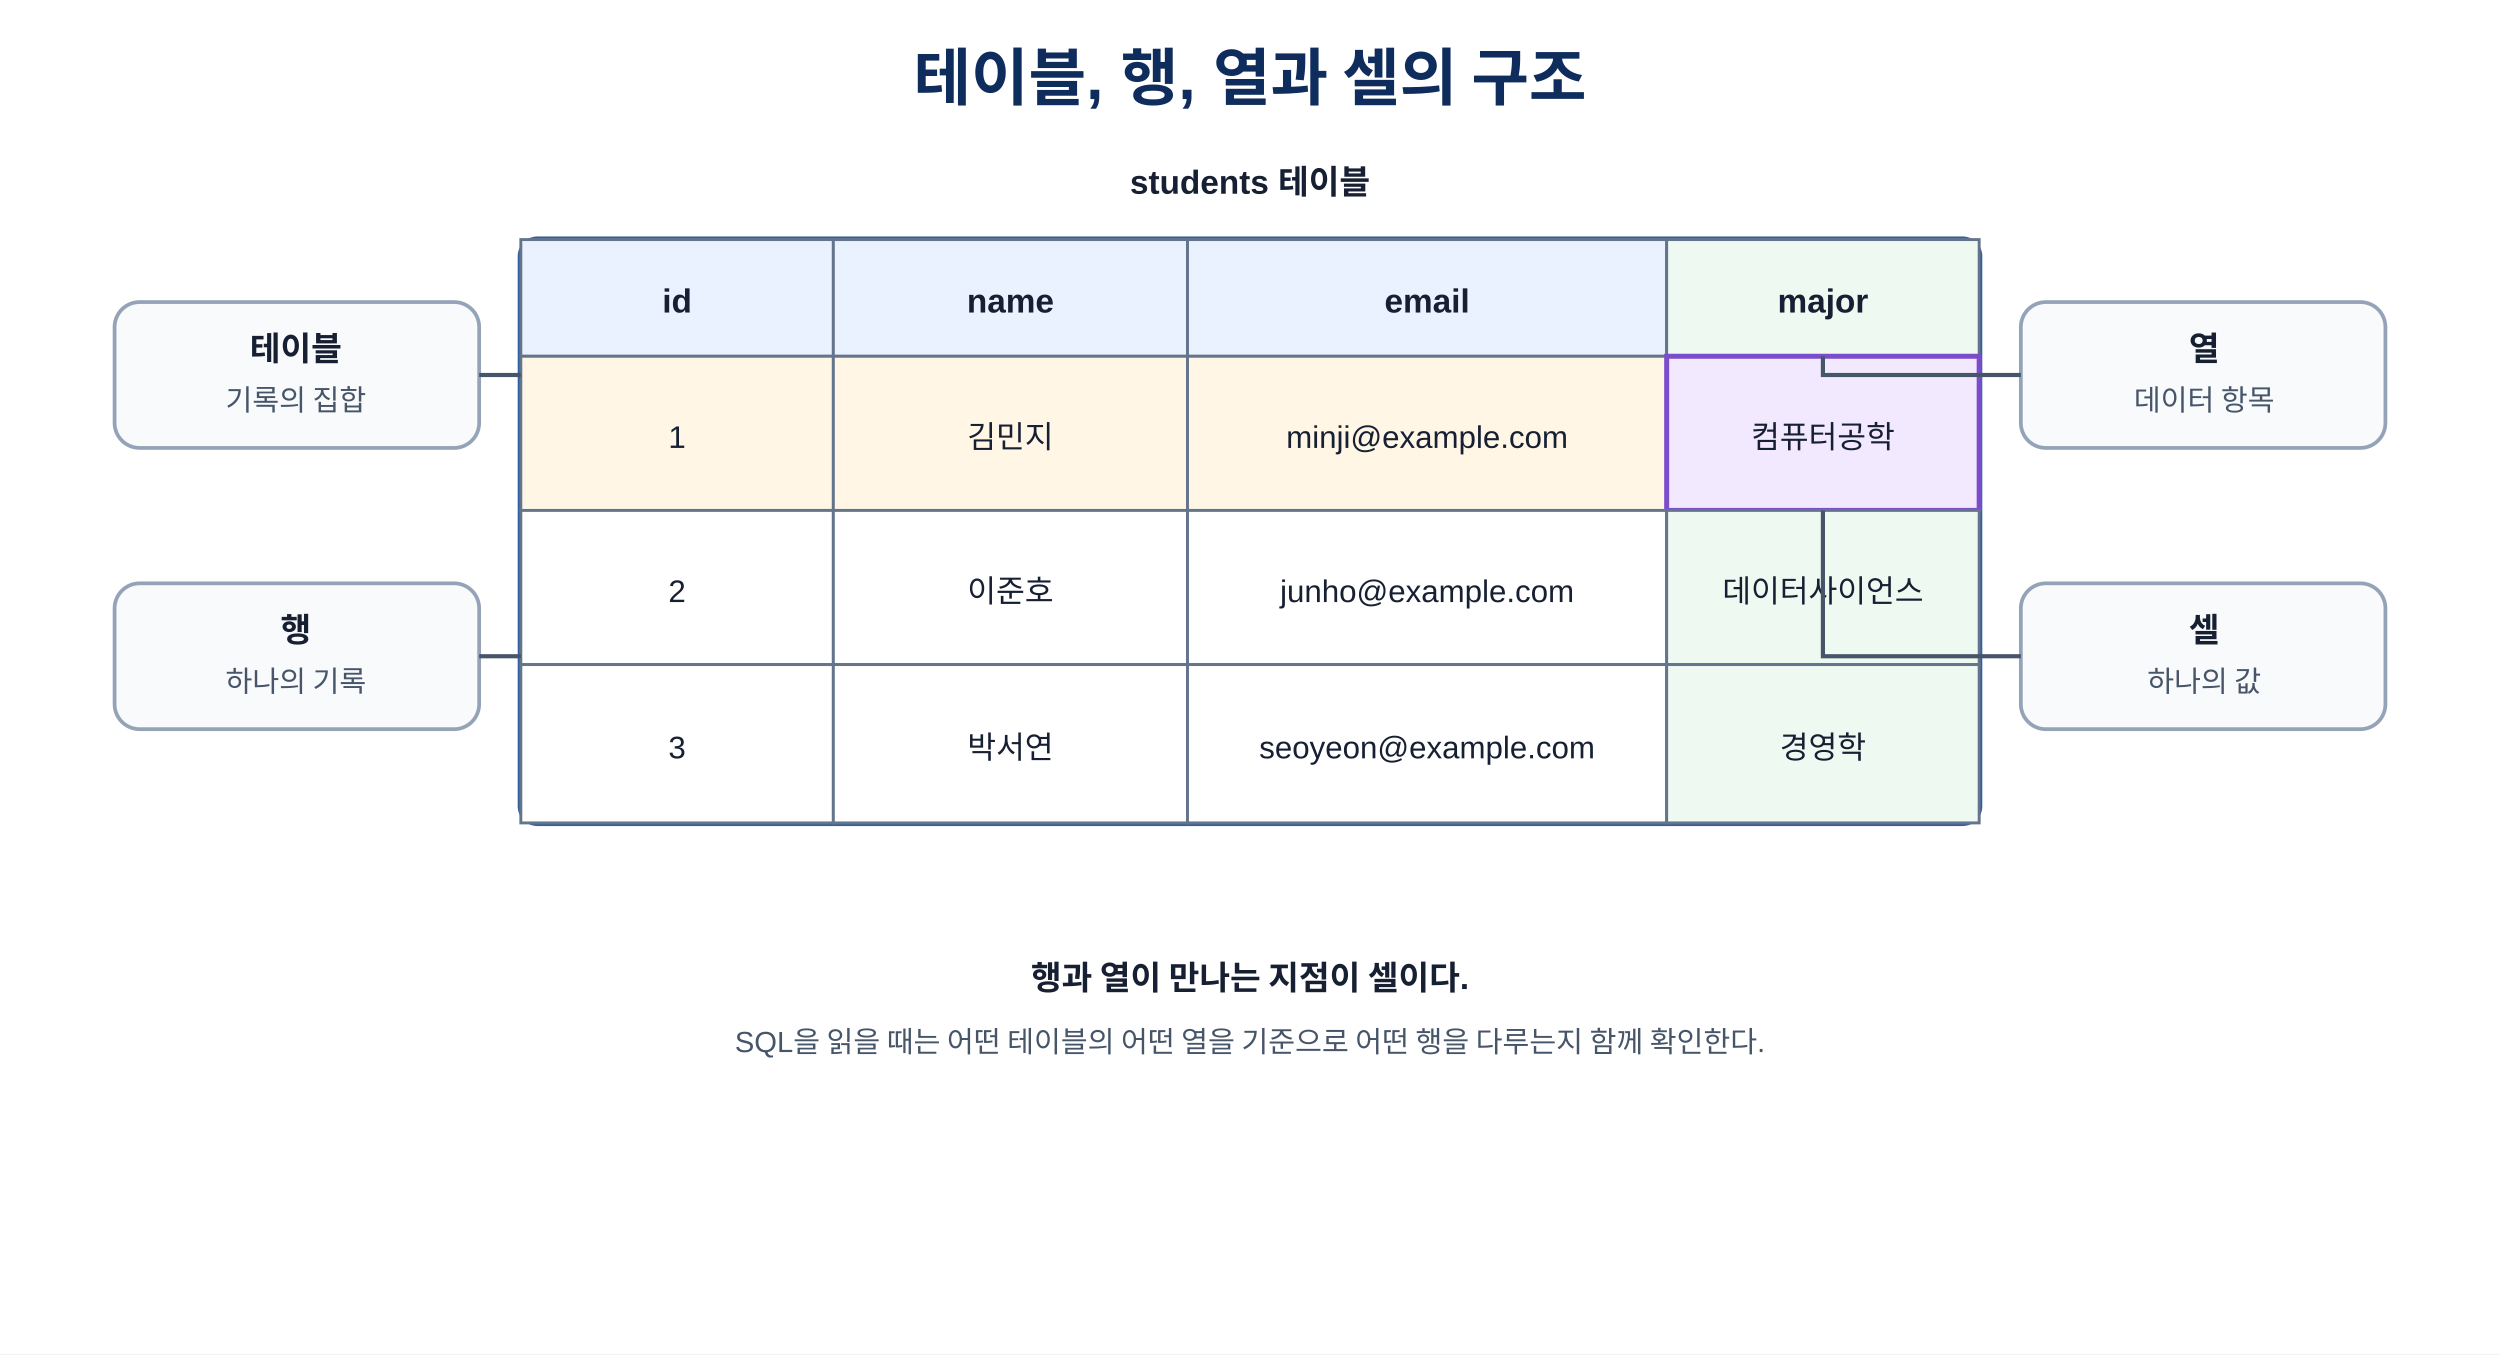
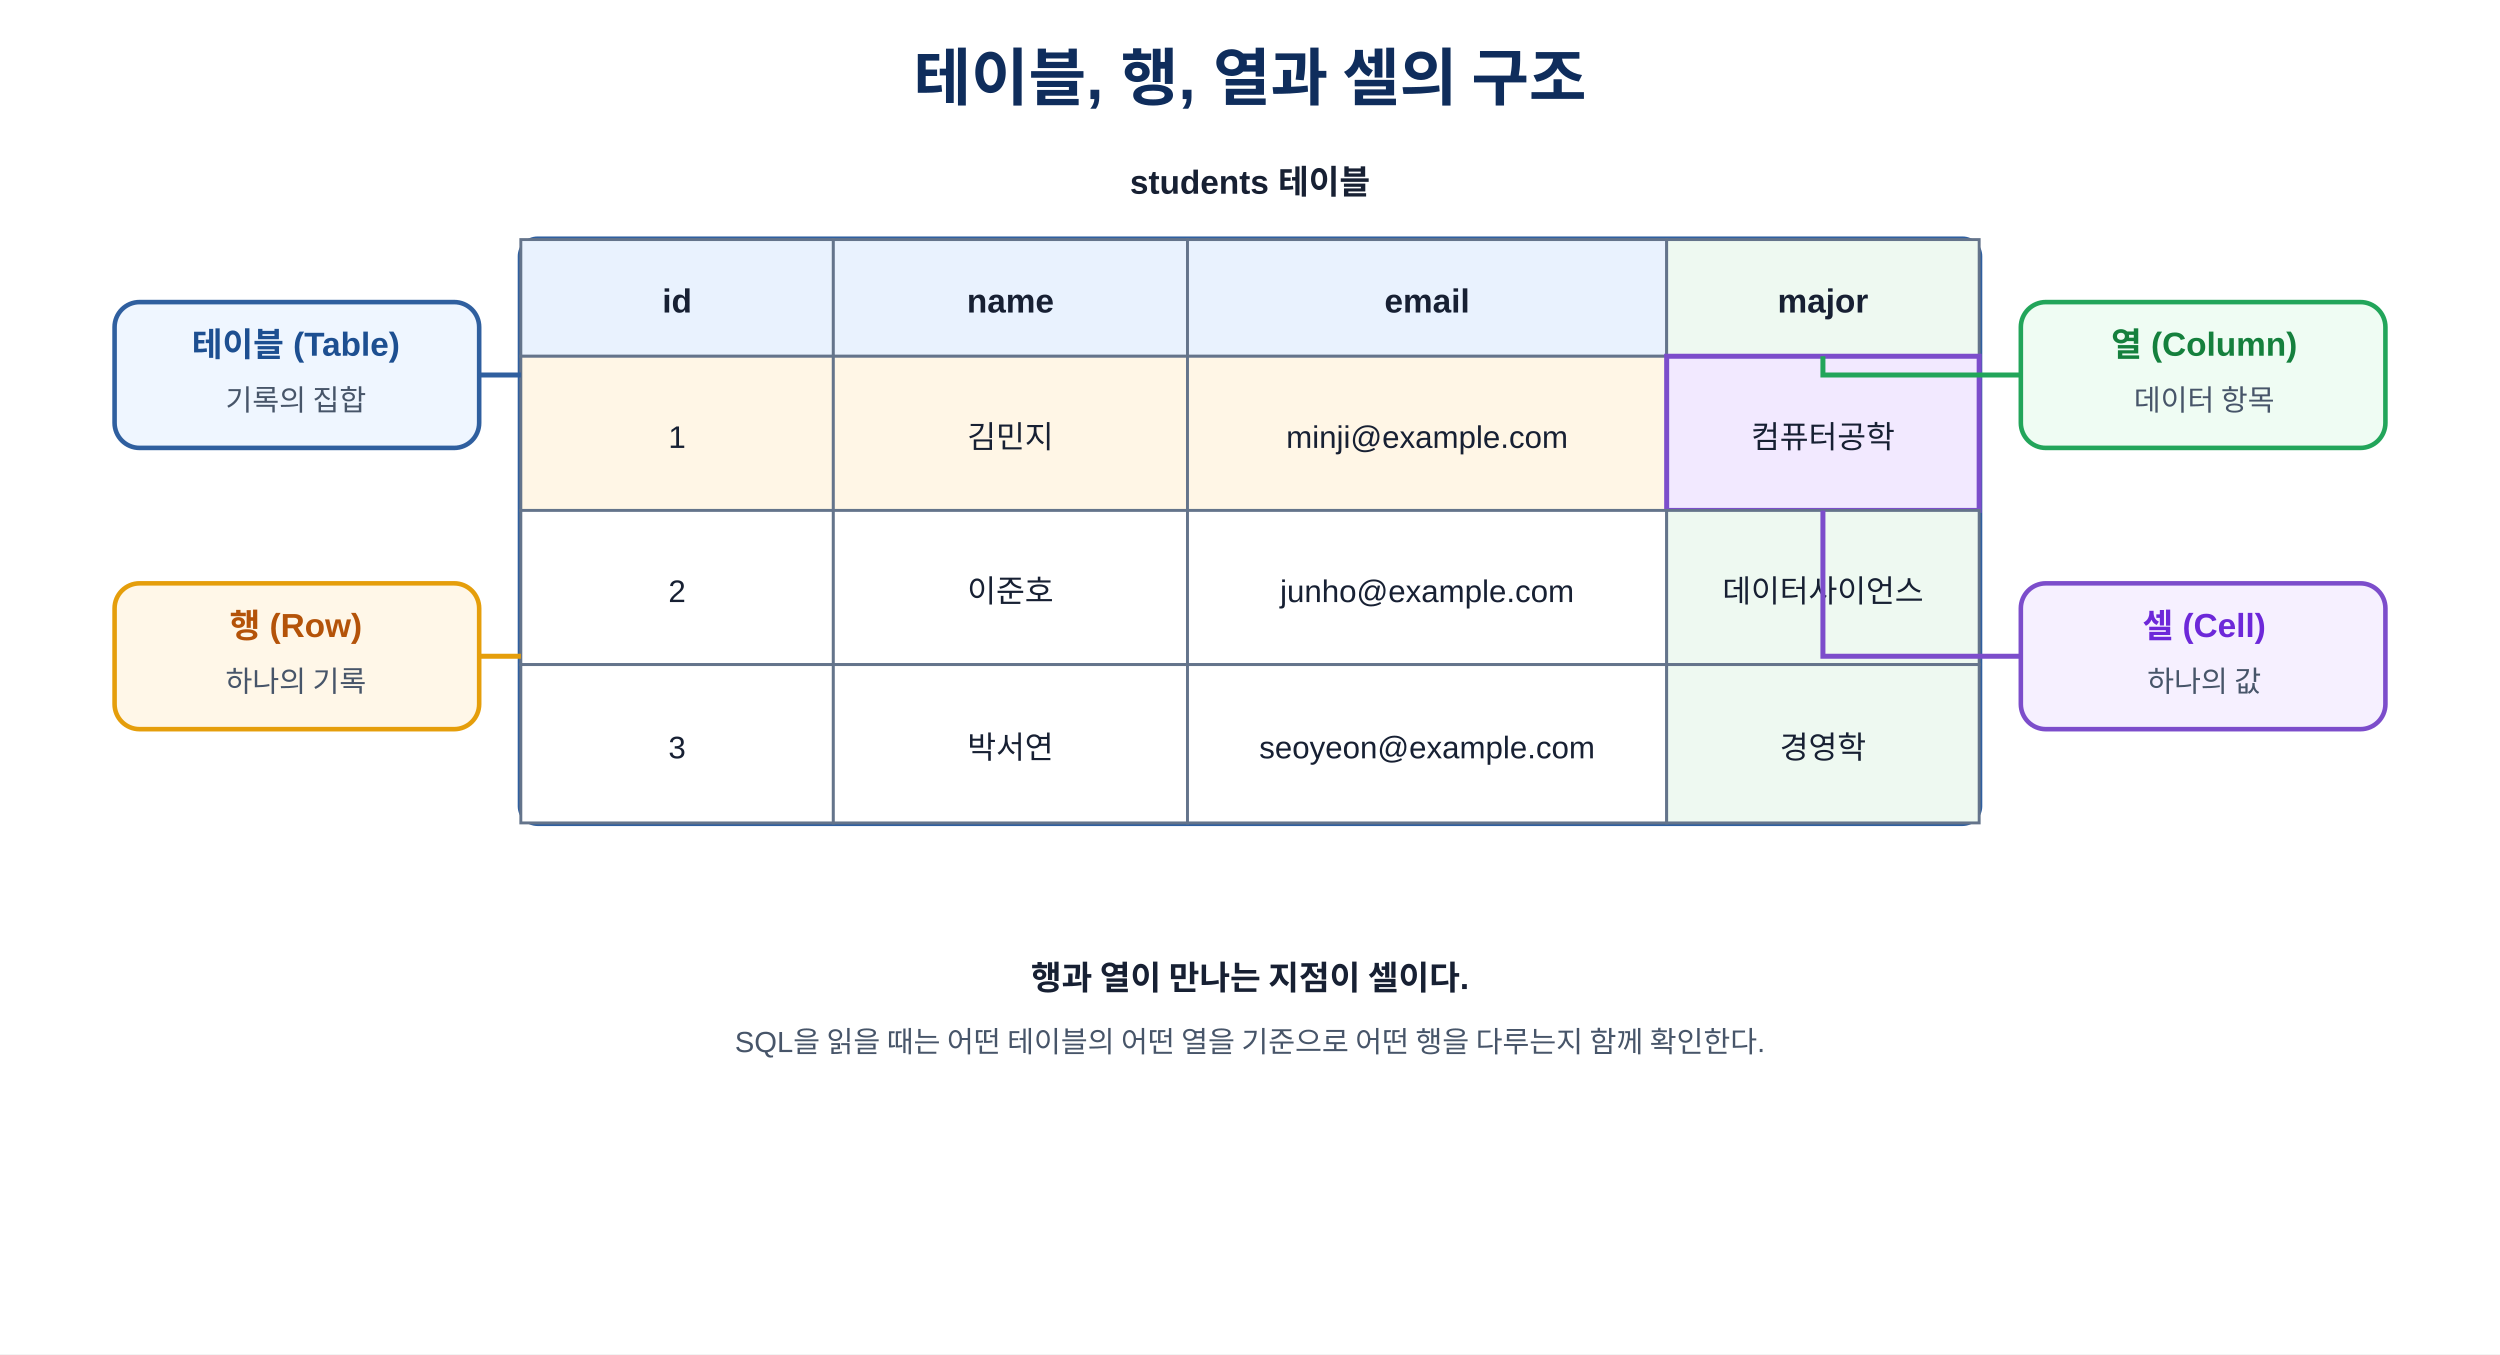
<svg xmlns="http://www.w3.org/2000/svg" width="100%" viewBox="0 0 1200 650" role="img" aria-labelledby="title desc">
  <style>
    text{font-family:"Malgun Gothic","Apple SD Gothic Neo","Noto Sans KR",Arial,sans-serif;fill:#172033}
    .title{font-size:30px;font-weight:700;text-anchor:middle;fill:#0f2d5c}
    .label{font-size:16px;font-weight:700;text-anchor:middle}
    .hint{font-size:14px;text-anchor:middle;fill:#475569}
    .cell{fill:#fff;stroke:#64748b;stroke-width:1.4}
    .head{fill:#e9f2fe;font-weight:700}
    .row{fill:#fff6e6}
    .col{fill:#eef9f1}
    .hit{fill:#f2e9ff;stroke:#7c4dcb;stroke-width:2.4}
    .table-border{fill:none;stroke:#2f5f9f;stroke-width:3}
    .call{fill:#f8fafc;stroke:#94a3b8;stroke-width:1.8}
    .line{stroke:#475569;stroke-width:2;fill:none}
    .t{font-size:15px;text-anchor:middle}
    .th{font-size:16px;font-weight:700;text-anchor:middle}
+ 
+     .call-table{fill:#eff6ff;stroke:#2f5f9f;stroke-width:2.2}
+     .call-table-text{fill:#1d4f91}
+     .line-table{stroke:#2f5f9f;stroke-width:2.4;fill:none}
+ 
+     .call-row{fill:#fff7e8;stroke:#e59e0b;stroke-width:2.2}
+     .call-row-text{fill:#b45309}
+     .line-row{stroke:#e59e0b;stroke-width:2.4;fill:none}
+ 
+     .call-col{fill:#effcf3;stroke:#22a55a;stroke-width:2.2}
+     .call-col-text{fill:#15803d}
+     .line-col{stroke:#22a55a;stroke-width:2.4;fill:none}
+ 
+     .call-cell{fill:#f6f0ff;stroke:#7c4dcb;stroke-width:2.2}
+     .call-cell-text{fill:#6d28d9}
+     .line-cell{stroke:#7c4dcb;stroke-width:2.4;fill:none}
  </style>
  <rect width="1200" height="650" fill="#fff" />
  <text x="600" y="48" class="title">테이블, 행, 열과 셀의 구조</text>
  <text x="600" y="93" class="label">students 테이블</text>
  <rect x="250" y="115" width="700" height="280" class="table-border" rx="8" />
  <rect x="250" y="115" width="150" height="56" class="cell head" />
  <text x="325" y="150" class="th">id</text>
  <rect x="400" y="115" width="170" height="56" class="cell head" />
  <text x="485" y="150" class="th">name</text>
  <rect x="570" y="115" width="230" height="56" class="cell head" />
  <text x="685" y="150" class="th">email</text>
  <rect x="800" y="115" width="150" height="56" class="cell head col" />
  <text x="875" y="150" class="th">major</text>
  <rect x="250" y="171" width="150" height="74" class="cell row" />
  <text x="325" y="215" class="t">1</text>
  <rect x="400" y="171" width="170" height="74" class="cell row" />
  <text x="485" y="215" class="t">김민지</text>
  <rect x="570" y="171" width="230" height="74" class="cell row" />
  <text x="685" y="215" class="t">minji@example.com</text>
  <rect x="800" y="171" width="150" height="74" class="hit" />
  <text x="875" y="215" class="t">컴퓨터공학</text>
  <rect x="250" y="245" width="150" height="74" class="cell" />
  <text x="325" y="289" class="t">2</text>
  <rect x="400" y="245" width="170" height="74" class="cell" />
  <text x="485" y="289" class="t">이준호</text>
  <rect x="570" y="245" width="230" height="74" class="cell" />
  <text x="685" y="289" class="t">junho@example.com</text>
  <rect x="800" y="245" width="150" height="74" class="cell col" />
  <text x="875" y="289" class="t">데이터사이언스</text>
  <rect x="250" y="319" width="150" height="76" class="cell" />
  <text x="325" y="364" class="t">3</text>
  <rect x="400" y="319" width="170" height="76" class="cell" />
  <text x="485" y="364" class="t">박서연</text>
  <rect x="570" y="319" width="230" height="76" class="cell" />
  <text x="685" y="364" class="t">seoyeon@example.com</text>
  <rect x="800" y="319" width="150" height="76" class="cell col" />
  <text x="875" y="364" class="t">경영학</text>
-   <rect x="55" y="145" width="175" height="70" rx="12" class="call" />
-   <text x="142" y="173" class="label">테이블</text>
+   <rect x="55" y="145" width="175" height="70" rx="12" class="call-table" />
+   <text x="142" y="171" class="label call-table-text">테이블 (Table)</text>
  <text x="142" y="197" class="hint">기록의 집합</text>
-   <path d="M230 180H250" class="line" />
-   <rect x="55" y="280" width="175" height="70" rx="12" class="call" />
-   <text x="142" y="308" class="label">행</text>
+   <path d="M230 180H250" class="line-table" />
+   <rect x="55" y="280" width="175" height="70" rx="12" class="call-row" />
+   <text x="142" y="306" class="label call-row-text">행 (Row)</text>
  <text x="142" y="332" class="hint">하나의 기록</text>
-   <path d="M230 315H250" class="line" />
-   <rect x="970" y="145" width="175" height="70" rx="12" class="call" />
-   <text x="1058" y="173" class="label">열</text>
+   <path d="M230 315H250" class="line-row" />
+   <rect x="970" y="145" width="175" height="70" rx="12" class="call-col" />
+   <text x="1058" y="171" class="label call-col-text">열 (Column)</text>
  <text x="1058" y="197" class="hint">데이터 항목</text>
-   <path d="M970 180H875V171" class="line" />
-   <rect x="970" y="280" width="175" height="70" rx="12" class="call" />
-   <text x="1058" y="308" class="label">셀</text>
+   <path d="M970 180H875V171" class="line-col" />
+   <rect x="970" y="280" width="175" height="70" rx="12" class="call-cell" />
+   <text x="1058" y="306" class="label call-cell-text">셀 (Cell)</text>
  <text x="1058" y="332" class="hint">하나의 값</text>
-   <path d="M970 315H875V245" class="line" />
+   <path d="M970 315H875V245" class="line-cell" />
  <text x="600" y="475" class="label">행과 열이 만나는 지점이 셀이다.</text>
  <text x="600" y="505" class="hint">SQL을 읽을 때는 어떤 테이블의 어떤 열을 기준으로 어떤 행을 다루는지 함께 확인한다.</text>
</svg>
